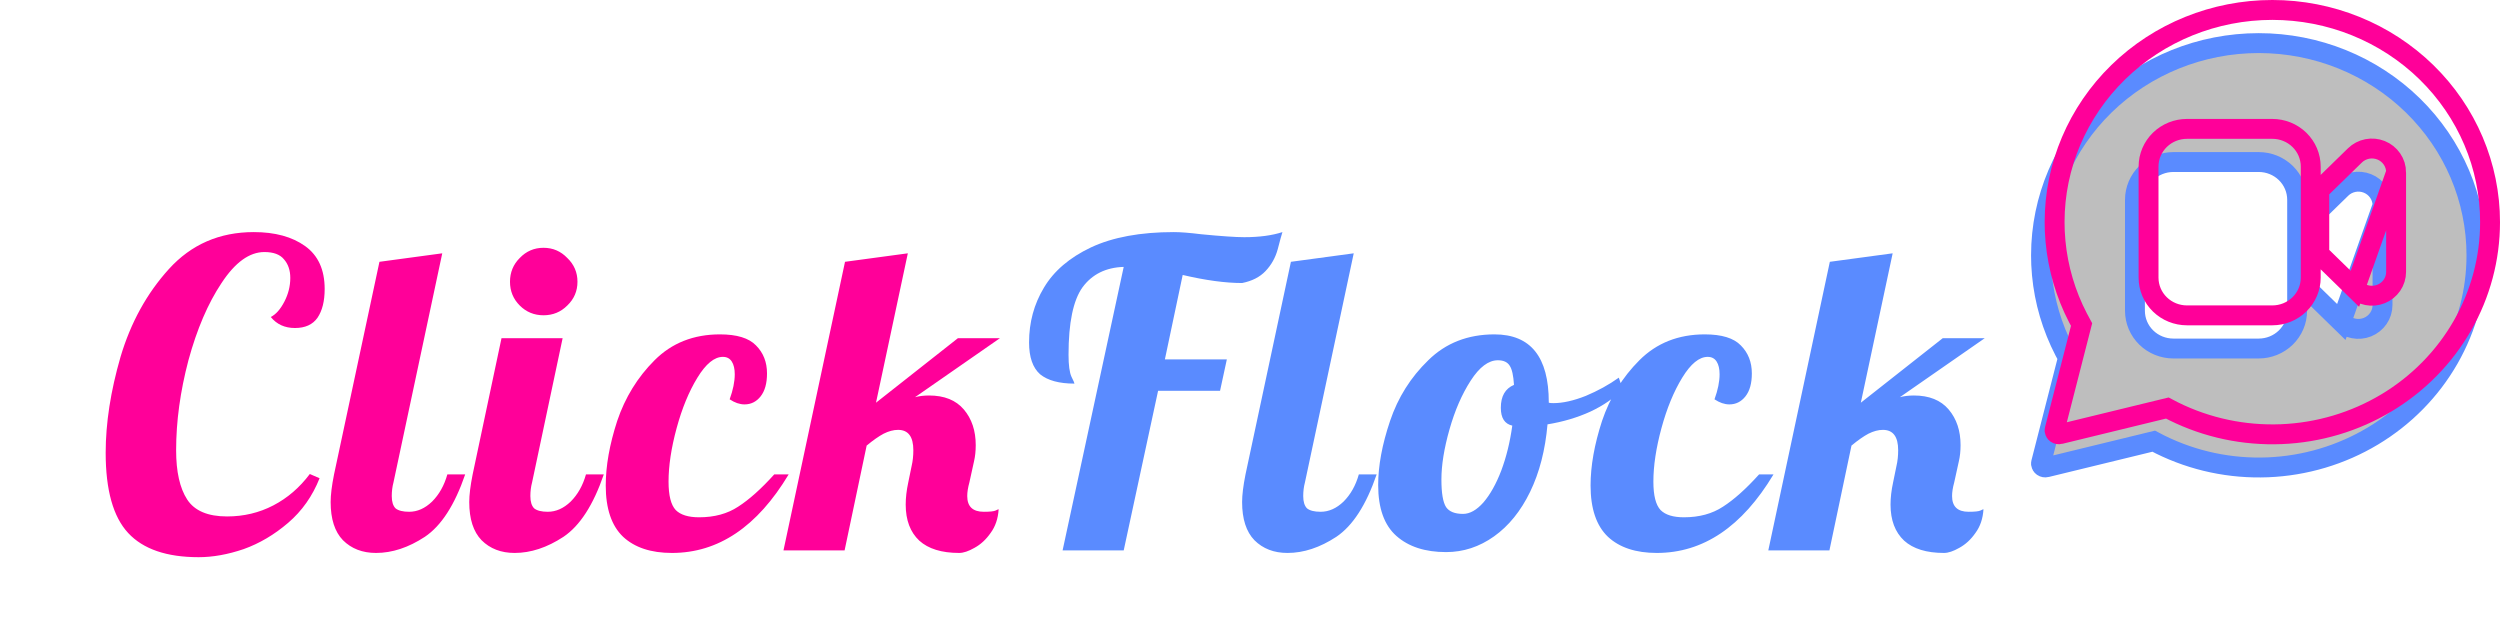
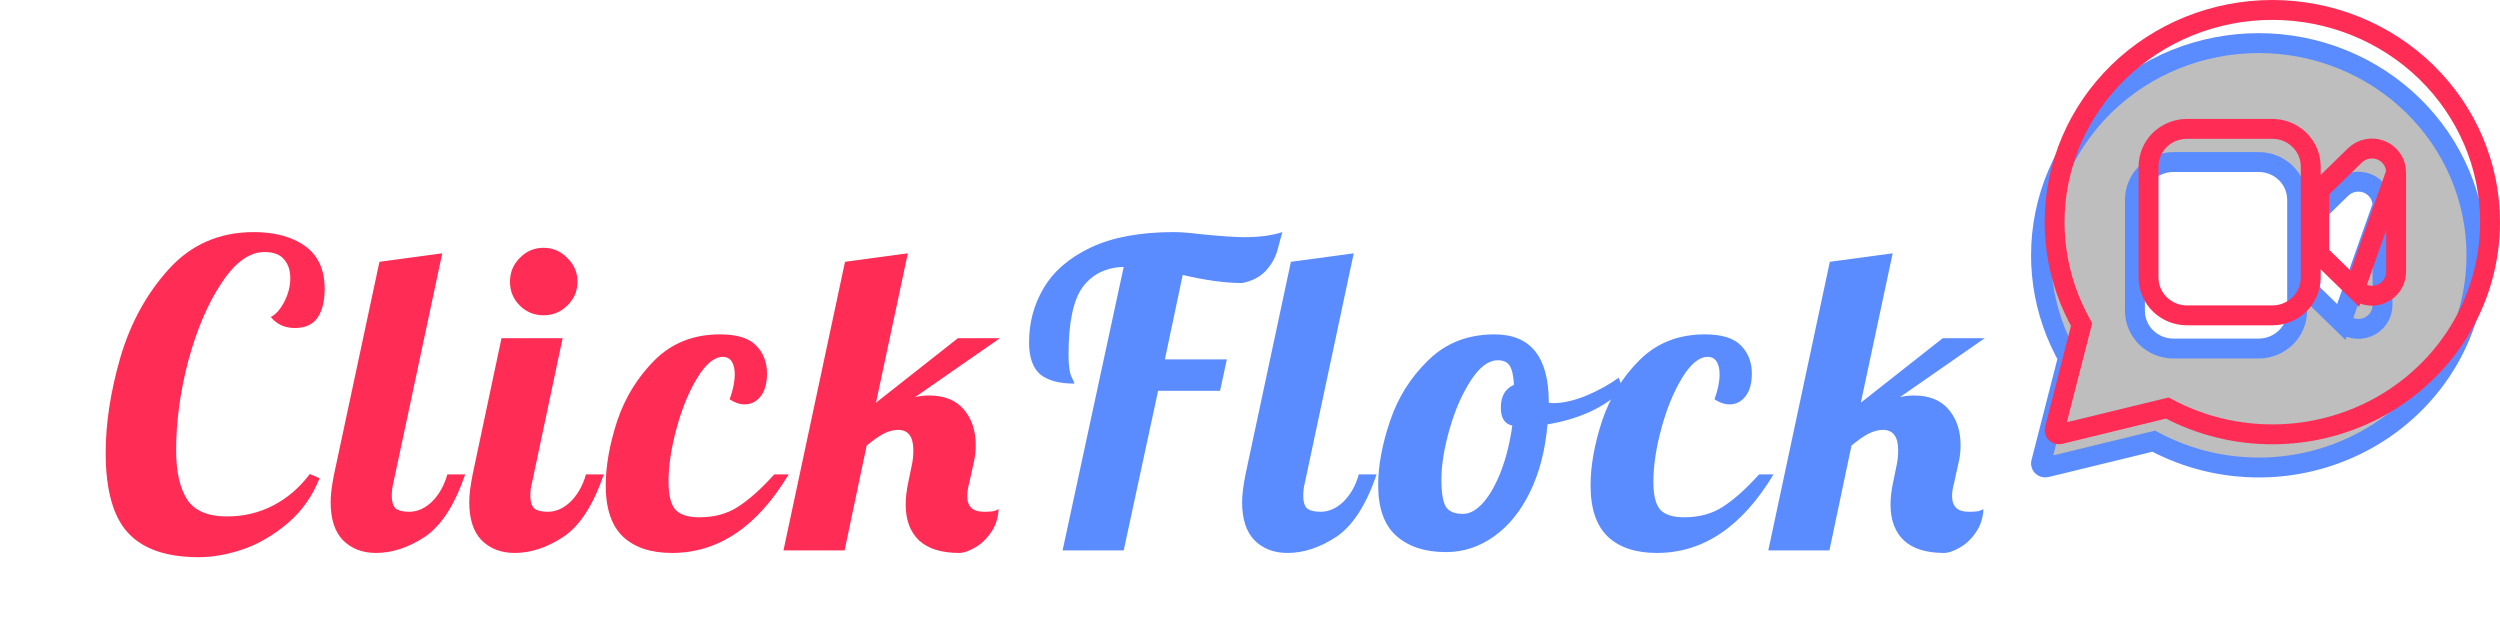
<svg xmlns="http://www.w3.org/2000/svg" width="377" height="94" viewBox="0 0 377 94" fill="none">
  <path d="M359.284 30.988V30.989V46.004V46.004C359.284 46.723 359.065 47.423 358.659 48.015C358.253 48.606 357.681 49.062 357.019 49.329C356.357 49.596 355.63 49.665 354.93 49.528C354.23 49.392 353.583 49.055 353.071 48.555L359.284 30.988ZM359.284 30.988C359.284 30.269 359.065 29.569 358.659 28.977C358.253 28.386 357.681 27.93 357.019 27.663C356.357 27.396 355.63 27.328 354.93 27.464C354.23 27.601 353.583 27.937 353.071 28.437C353.071 28.437 353.071 28.437 353.071 28.437C353.071 28.438 353.07 28.438 353.07 28.439L348.153 33.236L347.701 33.677V34.309V42.683V43.315L348.153 43.757L353.07 48.554L359.284 30.988ZM373.45 38.496V38.496C373.452 43.958 372.018 49.33 369.285 54.102C366.551 58.873 362.607 62.886 357.825 65.754C353.043 68.621 347.585 70.247 341.972 70.473C336.363 70.698 330.791 69.519 325.786 67.049L325.285 66.789L324.785 66.529L324.238 66.662L308.595 70.472L308.592 70.473C308.497 70.496 308.397 70.499 308.3 70.481C308.204 70.463 308.114 70.426 308.038 70.373C307.962 70.32 307.901 70.254 307.858 70.18C307.823 70.121 307.8 70.058 307.789 69.994V69.868L307.817 69.706L311.707 54.507L311.853 53.939L311.575 53.424L311.31 52.932C309.447 49.336 308.298 45.431 307.921 41.422L307.814 39.877L307.785 38.481C307.789 30.012 311.238 21.884 317.388 15.884C323.543 9.88 331.898 6.5 340.617 6.5C349.337 6.5 357.692 9.88 363.847 15.884C370 21.888 373.45 30.022 373.45 38.496ZM323.66 26.088C322.57 27.151 321.951 28.602 321.951 30.122V46.87C321.951 48.391 322.57 49.841 323.66 50.904C324.749 51.967 326.218 52.557 327.743 52.557H340.617C342.142 52.557 343.611 51.967 344.7 50.904C345.79 49.841 346.409 48.391 346.409 46.87V30.122C346.409 28.602 345.79 27.151 344.7 26.088C343.611 25.026 342.142 24.435 340.617 24.435H327.743C326.218 24.435 324.749 25.026 323.66 26.088Z" fill="#979797" fill-opacity="0.62" stroke="#5A8BFF" stroke-width="3" />
-   <path d="M361.334 25.988V25.989V41.004V41.004C361.333 41.723 361.114 42.423 360.709 43.015C360.303 43.606 359.731 44.062 359.068 44.329C358.406 44.596 357.68 44.665 356.98 44.528C356.28 44.392 355.633 44.055 355.121 43.555L361.334 25.988ZM361.334 25.988C361.333 25.269 361.114 24.569 360.709 23.977C360.303 23.386 359.731 22.93 359.068 22.663C358.406 22.396 357.68 22.328 356.98 22.464C356.28 22.601 355.633 22.937 355.121 23.437C355.121 23.437 355.121 23.437 355.121 23.437C355.12 23.438 355.12 23.438 355.12 23.439L350.203 28.235L349.75 28.677V29.309V37.683V38.315L350.203 38.757L355.12 43.554L361.334 25.988ZM375.5 33.496V33.496C375.501 38.958 374.068 44.33 371.334 49.102C368.6 53.873 364.656 57.886 359.875 60.754C355.093 63.621 349.635 65.247 344.021 65.473C338.413 65.698 332.841 64.519 327.835 62.049L327.335 61.789L326.835 61.529L326.287 61.662L310.644 65.472L310.642 65.473C310.547 65.496 310.447 65.499 310.35 65.481C310.253 65.463 310.164 65.426 310.087 65.373C310.011 65.32 309.951 65.254 309.908 65.18C309.873 65.121 309.85 65.058 309.839 64.994V64.868L309.867 64.706L313.757 49.507L313.902 48.939L313.625 48.424L313.36 47.932C311.497 44.336 310.347 40.431 309.971 36.422L309.863 34.877L309.834 33.481C309.838 25.012 313.288 16.884 319.438 10.884C325.592 4.88 333.948 1.5 342.667 1.5C351.387 1.5 359.742 4.88 365.897 10.884C372.05 16.888 375.5 25.022 375.5 33.496ZM325.71 21.088C324.62 22.151 324.001 23.602 324.001 25.122V41.87C324.001 43.391 324.62 44.841 325.71 45.904C326.799 46.967 328.268 47.557 329.792 47.557H342.667C344.191 47.557 345.66 46.967 346.749 45.904C347.839 44.841 348.459 43.391 348.459 41.87V25.122C348.459 23.602 347.839 22.151 346.749 21.088C345.66 20.026 344.191 19.435 342.667 19.435H329.792C328.268 19.435 326.799 20.026 325.71 21.088Z" stroke="#FF0099" stroke-width="3" />
-   <path d="M29.952 84.024C25.131 84.024 21.589 82.808 19.328 80.376C17.067 77.944 15.936 73.912 15.936 68.28C15.936 63.8 16.683 58.979 18.176 53.816C19.712 48.653 22.144 44.237 25.472 40.568C28.843 36.856 33.109 35 38.272 35C41.472 35 44.053 35.704 46.016 37.112C47.979 38.52 48.96 40.675 48.96 43.576C48.96 45.411 48.597 46.861 47.872 47.928C47.147 48.952 46.016 49.464 44.48 49.464C42.944 49.464 41.728 48.909 40.832 47.8C41.6 47.416 42.283 46.648 42.88 45.496C43.477 44.344 43.776 43.149 43.776 41.912C43.776 40.76 43.456 39.821 42.816 39.096C42.219 38.371 41.237 38.008 39.872 38.008C37.611 38.008 35.456 39.565 33.408 42.68C31.36 45.752 29.696 49.635 28.416 54.328C27.179 59.021 26.56 63.544 26.56 67.896C26.56 71.139 27.115 73.613 28.224 75.32C29.333 77.027 31.339 77.88 34.24 77.88C36.757 77.88 39.083 77.325 41.216 76.216C43.349 75.107 45.184 73.528 46.72 71.48L48.192 72.12C47.125 74.808 45.547 77.048 43.456 78.84C41.365 80.632 39.125 81.955 36.736 82.808C34.347 83.619 32.085 84.024 29.952 84.024ZM56.709 83.384C54.66 83.384 52.996 82.744 51.717 81.464C50.479 80.184 49.861 78.264 49.861 75.704C49.861 74.637 50.031 73.251 50.373 71.544L57.221 39.48L66.692 38.2L59.333 72.76C59.162 73.4 59.077 74.083 59.077 74.808C59.077 75.661 59.269 76.28 59.653 76.664C60.079 77.005 60.762 77.176 61.7 77.176C62.938 77.176 64.09 76.664 65.156 75.64C66.223 74.573 66.991 73.208 67.46 71.544H70.148C68.57 76.152 66.543 79.288 64.069 80.952C61.594 82.573 59.141 83.384 56.709 83.384ZM81.963 47.544C80.555 47.544 79.36 47.053 78.379 46.072C77.398 45.091 76.907 43.896 76.907 42.488C76.907 41.08 77.398 39.885 78.379 38.904C79.36 37.88 80.555 37.368 81.963 37.368C83.371 37.368 84.566 37.88 85.547 38.904C86.571 39.885 87.083 41.08 87.083 42.488C87.083 43.896 86.571 45.091 85.547 46.072C84.566 47.053 83.371 47.544 81.963 47.544ZM77.611 83.384C75.563 83.384 73.899 82.744 72.619 81.464C71.382 80.184 70.763 78.264 70.763 75.704C70.763 74.637 70.934 73.251 71.275 71.544L75.627 51H84.843L80.235 72.76C80.064 73.4 79.979 74.083 79.979 74.808C79.979 75.661 80.171 76.28 80.555 76.664C80.982 77.005 81.664 77.176 82.603 77.176C83.84 77.176 84.992 76.664 86.059 75.64C87.126 74.573 87.894 73.208 88.363 71.544H91.051C89.472 76.152 87.446 79.288 84.971 80.952C82.496 82.573 80.043 83.384 77.611 83.384ZM101.329 83.384C98.172 83.384 95.719 82.573 93.969 80.952C92.22 79.288 91.346 76.707 91.346 73.208C91.346 70.264 91.921 67.021 93.073 63.48C94.268 59.939 96.145 56.888 98.706 54.328C101.308 51.725 104.593 50.424 108.561 50.424C111.121 50.424 112.935 50.979 114.001 52.088C115.111 53.197 115.665 54.605 115.665 56.312C115.665 57.805 115.345 58.957 114.705 59.768C114.065 60.579 113.255 60.984 112.273 60.984C111.548 60.984 110.801 60.728 110.033 60.216C110.545 58.808 110.801 57.549 110.801 56.44C110.801 55.629 110.652 54.989 110.353 54.52C110.055 54.051 109.607 53.816 109.009 53.816C107.729 53.816 106.449 54.861 105.169 56.952C103.889 59.043 102.844 61.581 102.033 64.568C101.223 67.555 100.817 70.243 100.817 72.632C100.817 74.723 101.18 76.152 101.905 76.92C102.631 77.645 103.804 78.008 105.425 78.008C107.729 78.008 109.692 77.475 111.313 76.408C112.977 75.341 114.791 73.72 116.753 71.544H118.929C114.193 79.437 108.327 83.384 101.329 83.384ZM144.644 83.384C141.999 83.384 139.993 82.765 138.628 81.528C137.263 80.248 136.58 78.435 136.58 76.088C136.58 75.064 136.708 73.955 136.964 72.76L137.476 70.264C137.647 69.539 137.732 68.749 137.732 67.896C137.732 65.848 136.964 64.824 135.428 64.824C134.745 64.824 134.02 65.016 133.252 65.4C132.527 65.784 131.673 66.381 130.692 67.192L127.364 83H118.148L127.428 39.48L136.9 38.2L132.1 60.728L144.452 51H150.788L137.988 59.896C138.628 59.725 139.332 59.64 140.1 59.64C142.404 59.64 144.153 60.344 145.348 61.752C146.543 63.16 147.14 64.952 147.14 67.128C147.14 68.024 147.055 68.835 146.884 69.56L146.18 72.76C145.967 73.528 145.86 74.211 145.86 74.808C145.86 76.387 146.692 77.176 148.356 77.176C149.295 77.176 149.892 77.112 150.148 76.984C150.404 76.856 150.553 76.792 150.596 76.792C150.511 78.2 150.105 79.395 149.38 80.376C148.697 81.357 147.887 82.104 146.948 82.616C146.052 83.128 145.284 83.384 144.644 83.384Z" fill="#FF0099" />
+   <path d="M361.334 25.988V25.989V41.004V41.004C361.333 41.723 361.114 42.423 360.709 43.015C360.303 43.606 359.731 44.062 359.068 44.329C358.406 44.596 357.68 44.665 356.98 44.528C356.28 44.392 355.633 44.055 355.121 43.555L361.334 25.988ZM361.334 25.988C361.333 25.269 361.114 24.569 360.709 23.977C360.303 23.386 359.731 22.93 359.068 22.663C358.406 22.396 357.68 22.328 356.98 22.464C356.28 22.601 355.633 22.937 355.121 23.437C355.121 23.437 355.121 23.437 355.121 23.437C355.12 23.438 355.12 23.438 355.12 23.439L350.203 28.235L349.75 28.677V29.309V37.683V38.315L350.203 38.757L355.12 43.554L361.334 25.988ZM375.5 33.496V33.496C375.501 38.958 374.068 44.33 371.334 49.102C368.6 53.873 364.656 57.886 359.875 60.754C355.093 63.621 349.635 65.247 344.021 65.473C338.413 65.698 332.841 64.519 327.835 62.049L327.335 61.789L326.835 61.529L326.287 61.662L310.644 65.472L310.642 65.473C310.547 65.496 310.447 65.499 310.35 65.481C310.253 65.463 310.164 65.426 310.087 65.373C310.011 65.32 309.951 65.254 309.908 65.18C309.873 65.121 309.85 65.058 309.839 64.994V64.868L309.867 64.706L313.757 49.507L313.902 48.939L313.625 48.424L313.36 47.932C311.497 44.336 310.347 40.431 309.971 36.422L309.863 34.877L309.834 33.481C309.838 25.012 313.288 16.884 319.438 10.884C325.592 4.88 333.948 1.5 342.667 1.5C351.387 1.5 359.742 4.88 365.897 10.884C372.05 16.888 375.5 25.022 375.5 33.496ZM325.71 21.088C324.62 22.151 324.001 23.602 324.001 25.122V41.87C324.001 43.391 324.62 44.841 325.71 45.904C326.799 46.967 328.268 47.557 329.792 47.557H342.667C344.191 47.557 345.66 46.967 346.749 45.904C347.839 44.841 348.459 43.391 348.459 41.87V25.122C348.459 23.602 347.839 22.151 346.749 21.088C345.66 20.026 344.191 19.435 342.667 19.435H329.792C328.268 19.435 326.799 20.026 325.71 21.088Z" stroke="#FF2C55" stroke-width="3" />
+   <path d="M29.952 84.024C25.131 84.024 21.589 82.808 19.328 80.376C17.067 77.944 15.936 73.912 15.936 68.28C15.936 63.8 16.683 58.979 18.176 53.816C19.712 48.653 22.144 44.237 25.472 40.568C28.843 36.856 33.109 35 38.272 35C41.472 35 44.053 35.704 46.016 37.112C47.979 38.52 48.96 40.675 48.96 43.576C48.96 45.411 48.597 46.861 47.872 47.928C47.147 48.952 46.016 49.464 44.48 49.464C42.944 49.464 41.728 48.909 40.832 47.8C41.6 47.416 42.283 46.648 42.88 45.496C43.477 44.344 43.776 43.149 43.776 41.912C43.776 40.76 43.456 39.821 42.816 39.096C42.219 38.371 41.237 38.008 39.872 38.008C37.611 38.008 35.456 39.565 33.408 42.68C31.36 45.752 29.696 49.635 28.416 54.328C27.179 59.021 26.56 63.544 26.56 67.896C26.56 71.139 27.115 73.613 28.224 75.32C29.333 77.027 31.339 77.88 34.24 77.88C36.757 77.88 39.083 77.325 41.216 76.216C43.349 75.107 45.184 73.528 46.72 71.48L48.192 72.12C47.125 74.808 45.547 77.048 43.456 78.84C41.365 80.632 39.125 81.955 36.736 82.808C34.347 83.619 32.085 84.024 29.952 84.024ZM56.709 83.384C54.66 83.384 52.996 82.744 51.717 81.464C50.479 80.184 49.861 78.264 49.861 75.704C49.861 74.637 50.031 73.251 50.373 71.544L57.221 39.48L66.692 38.2L59.333 72.76C59.162 73.4 59.077 74.083 59.077 74.808C59.077 75.661 59.269 76.28 59.653 76.664C60.079 77.005 60.762 77.176 61.7 77.176C62.938 77.176 64.09 76.664 65.156 75.64C66.223 74.573 66.991 73.208 67.46 71.544H70.148C68.57 76.152 66.543 79.288 64.069 80.952C61.594 82.573 59.141 83.384 56.709 83.384ZM81.963 47.544C80.555 47.544 79.36 47.053 78.379 46.072C77.398 45.091 76.907 43.896 76.907 42.488C76.907 41.08 77.398 39.885 78.379 38.904C79.36 37.88 80.555 37.368 81.963 37.368C83.371 37.368 84.566 37.88 85.547 38.904C86.571 39.885 87.083 41.08 87.083 42.488C87.083 43.896 86.571 45.091 85.547 46.072C84.566 47.053 83.371 47.544 81.963 47.544ZM77.611 83.384C75.563 83.384 73.899 82.744 72.619 81.464C71.382 80.184 70.763 78.264 70.763 75.704C70.763 74.637 70.934 73.251 71.275 71.544L75.627 51H84.843L80.235 72.76C80.064 73.4 79.979 74.083 79.979 74.808C79.979 75.661 80.171 76.28 80.555 76.664C80.982 77.005 81.664 77.176 82.603 77.176C83.84 77.176 84.992 76.664 86.059 75.64C87.126 74.573 87.894 73.208 88.363 71.544H91.051C89.472 76.152 87.446 79.288 84.971 80.952C82.496 82.573 80.043 83.384 77.611 83.384ZM101.329 83.384C98.172 83.384 95.719 82.573 93.969 80.952C92.22 79.288 91.346 76.707 91.346 73.208C91.346 70.264 91.921 67.021 93.073 63.48C94.268 59.939 96.145 56.888 98.706 54.328C101.308 51.725 104.593 50.424 108.561 50.424C111.121 50.424 112.935 50.979 114.001 52.088C115.111 53.197 115.665 54.605 115.665 56.312C115.665 57.805 115.345 58.957 114.705 59.768C114.065 60.579 113.255 60.984 112.273 60.984C111.548 60.984 110.801 60.728 110.033 60.216C110.545 58.808 110.801 57.549 110.801 56.44C110.801 55.629 110.652 54.989 110.353 54.52C110.055 54.051 109.607 53.816 109.009 53.816C107.729 53.816 106.449 54.861 105.169 56.952C103.889 59.043 102.844 61.581 102.033 64.568C101.223 67.555 100.817 70.243 100.817 72.632C100.817 74.723 101.18 76.152 101.905 76.92C102.631 77.645 103.804 78.008 105.425 78.008C107.729 78.008 109.692 77.475 111.313 76.408C112.977 75.341 114.791 73.72 116.753 71.544H118.929C114.193 79.437 108.327 83.384 101.329 83.384ZM144.644 83.384C141.999 83.384 139.993 82.765 138.628 81.528C137.263 80.248 136.58 78.435 136.58 76.088C136.58 75.064 136.708 73.955 136.964 72.76L137.476 70.264C137.647 69.539 137.732 68.749 137.732 67.896C137.732 65.848 136.964 64.824 135.428 64.824C134.745 64.824 134.02 65.016 133.252 65.4C132.527 65.784 131.673 66.381 130.692 67.192L127.364 83H118.148L127.428 39.48L136.9 38.2L132.1 60.728L144.452 51H150.788L137.988 59.896C138.628 59.725 139.332 59.64 140.1 59.64C142.404 59.64 144.153 60.344 145.348 61.752C146.543 63.16 147.14 64.952 147.14 67.128C147.14 68.024 147.055 68.835 146.884 69.56L146.18 72.76C145.967 73.528 145.86 74.211 145.86 74.808C145.86 76.387 146.692 77.176 148.356 77.176C149.295 77.176 149.892 77.112 150.148 76.984C150.404 76.856 150.553 76.792 150.596 76.792C150.511 78.2 150.105 79.395 149.38 80.376C148.697 81.357 147.887 82.104 146.948 82.616C146.052 83.128 145.284 83.384 144.644 83.384Z" fill="#FF2C55" />
  <path d="M169.455 40.248C166.767 40.333 164.698 41.357 163.247 43.32C161.839 45.283 161.135 48.675 161.135 53.496C161.135 55.075 161.285 56.184 161.583 56.824C161.882 57.421 162.031 57.763 162.031 57.848C159.727 57.848 157.999 57.379 156.847 56.44C155.738 55.459 155.183 53.859 155.183 51.64C155.183 48.611 155.93 45.859 157.423 43.384C158.917 40.867 161.285 38.84 164.527 37.304C167.813 35.768 171.973 35 177.007 35C178.031 35 179.397 35.107 181.104 35.32C184.176 35.619 186.352 35.768 187.632 35.768C189.893 35.768 191.813 35.512 193.391 35C193.264 35.384 193.029 36.237 192.688 37.56C192.346 38.84 191.727 39.949 190.832 40.888C189.978 41.784 188.805 42.381 187.312 42.68C184.794 42.68 181.807 42.275 178.351 41.464L175.663 54.2H185.007L183.983 58.936H174.639L169.455 83H160.239L169.455 40.248ZM194.158 83.384C192.11 83.384 190.446 82.744 189.166 81.464C187.929 80.184 187.31 78.264 187.31 75.704C187.31 74.637 187.481 73.251 187.822 71.544L194.67 39.48L204.142 38.2L196.782 72.76C196.612 73.4 196.526 74.083 196.526 74.808C196.526 75.661 196.718 76.28 197.102 76.664C197.529 77.005 198.212 77.176 199.15 77.176C200.388 77.176 201.54 76.664 202.606 75.64C203.673 74.573 204.441 73.208 204.91 71.544H207.598C206.02 76.152 203.993 79.288 201.518 80.952C199.044 82.573 196.59 83.384 194.158 83.384ZM218.069 83.256C214.912 83.256 212.416 82.445 210.581 80.824C208.746 79.203 207.829 76.643 207.829 73.144C207.829 70.243 208.426 67.021 209.621 63.48C210.816 59.939 212.736 56.888 215.381 54.328C218.026 51.725 221.354 50.424 225.365 50.424C230.826 50.424 233.557 53.837 233.557 60.664V60.728C233.685 60.771 233.92 60.792 234.261 60.792C235.669 60.792 237.29 60.429 239.125 59.704C240.96 58.936 242.624 58.019 244.117 56.952L244.693 58.68C243.456 60.003 241.834 61.133 239.829 62.072C237.866 62.968 235.712 63.608 233.365 63.992C233.024 67.875 232.149 71.267 230.741 74.168C229.333 77.069 227.52 79.309 225.301 80.888C223.082 82.467 220.672 83.256 218.069 83.256ZM220.629 77.496C221.653 77.496 222.677 76.92 223.701 75.768C224.725 74.573 225.621 72.973 226.389 70.968C227.157 68.92 227.712 66.659 228.053 64.184C226.901 63.928 226.325 63.032 226.325 61.496C226.325 59.747 226.986 58.595 228.309 58.04C228.224 56.632 228.01 55.672 227.669 55.16C227.328 54.605 226.73 54.328 225.877 54.328C224.469 54.328 223.104 55.352 221.781 57.4C220.458 59.448 219.392 61.901 218.581 64.76C217.77 67.619 217.365 70.136 217.365 72.312C217.365 74.36 217.6 75.747 218.069 76.472C218.538 77.155 219.392 77.496 220.629 77.496ZM249.842 83.384C246.685 83.384 244.231 82.573 242.482 80.952C240.733 79.288 239.858 76.707 239.858 73.208C239.858 70.264 240.434 67.021 241.586 63.48C242.781 59.939 244.658 56.888 247.218 54.328C249.821 51.725 253.106 50.424 257.074 50.424C259.634 50.424 261.447 50.979 262.514 52.088C263.623 53.197 264.178 54.605 264.178 56.312C264.178 57.805 263.858 58.957 263.218 59.768C262.578 60.579 261.767 60.984 260.786 60.984C260.061 60.984 259.314 60.728 258.546 60.216C259.058 58.808 259.314 57.549 259.314 56.44C259.314 55.629 259.165 54.989 258.866 54.52C258.567 54.051 258.119 53.816 257.522 53.816C256.242 53.816 254.962 54.861 253.682 56.952C252.402 59.043 251.357 61.581 250.546 64.568C249.735 67.555 249.33 70.243 249.33 72.632C249.33 74.723 249.693 76.152 250.418 76.92C251.143 77.645 252.317 78.008 253.938 78.008C256.242 78.008 258.205 77.475 259.826 76.408C261.49 75.341 263.303 73.72 265.266 71.544H267.442C262.706 79.437 256.839 83.384 249.842 83.384ZM293.156 83.384C290.511 83.384 288.506 82.765 287.14 81.528C285.775 80.248 285.092 78.435 285.092 76.088C285.092 75.064 285.22 73.955 285.476 72.76L285.988 70.264C286.159 69.539 286.244 68.749 286.244 67.896C286.244 65.848 285.476 64.824 283.94 64.824C283.258 64.824 282.532 65.016 281.764 65.4C281.039 65.784 280.186 66.381 279.204 67.192L275.876 83H266.66L275.94 39.48L285.413 38.2L280.612 60.728L292.965 51H299.301L286.5 59.896C287.14 59.725 287.844 59.64 288.612 59.64C290.917 59.64 292.666 60.344 293.861 61.752C295.055 63.16 295.653 64.952 295.653 67.128C295.653 68.024 295.567 68.835 295.396 69.56L294.692 72.76C294.479 73.528 294.372 74.211 294.372 74.808C294.372 76.387 295.204 77.176 296.868 77.176C297.807 77.176 298.405 77.112 298.66 76.984C298.917 76.856 299.066 76.792 299.108 76.792C299.023 78.2 298.618 79.395 297.892 80.376C297.21 81.357 296.399 82.104 295.461 82.616C294.565 83.128 293.797 83.384 293.156 83.384Z" fill="#5A8BFF" />
</svg>
